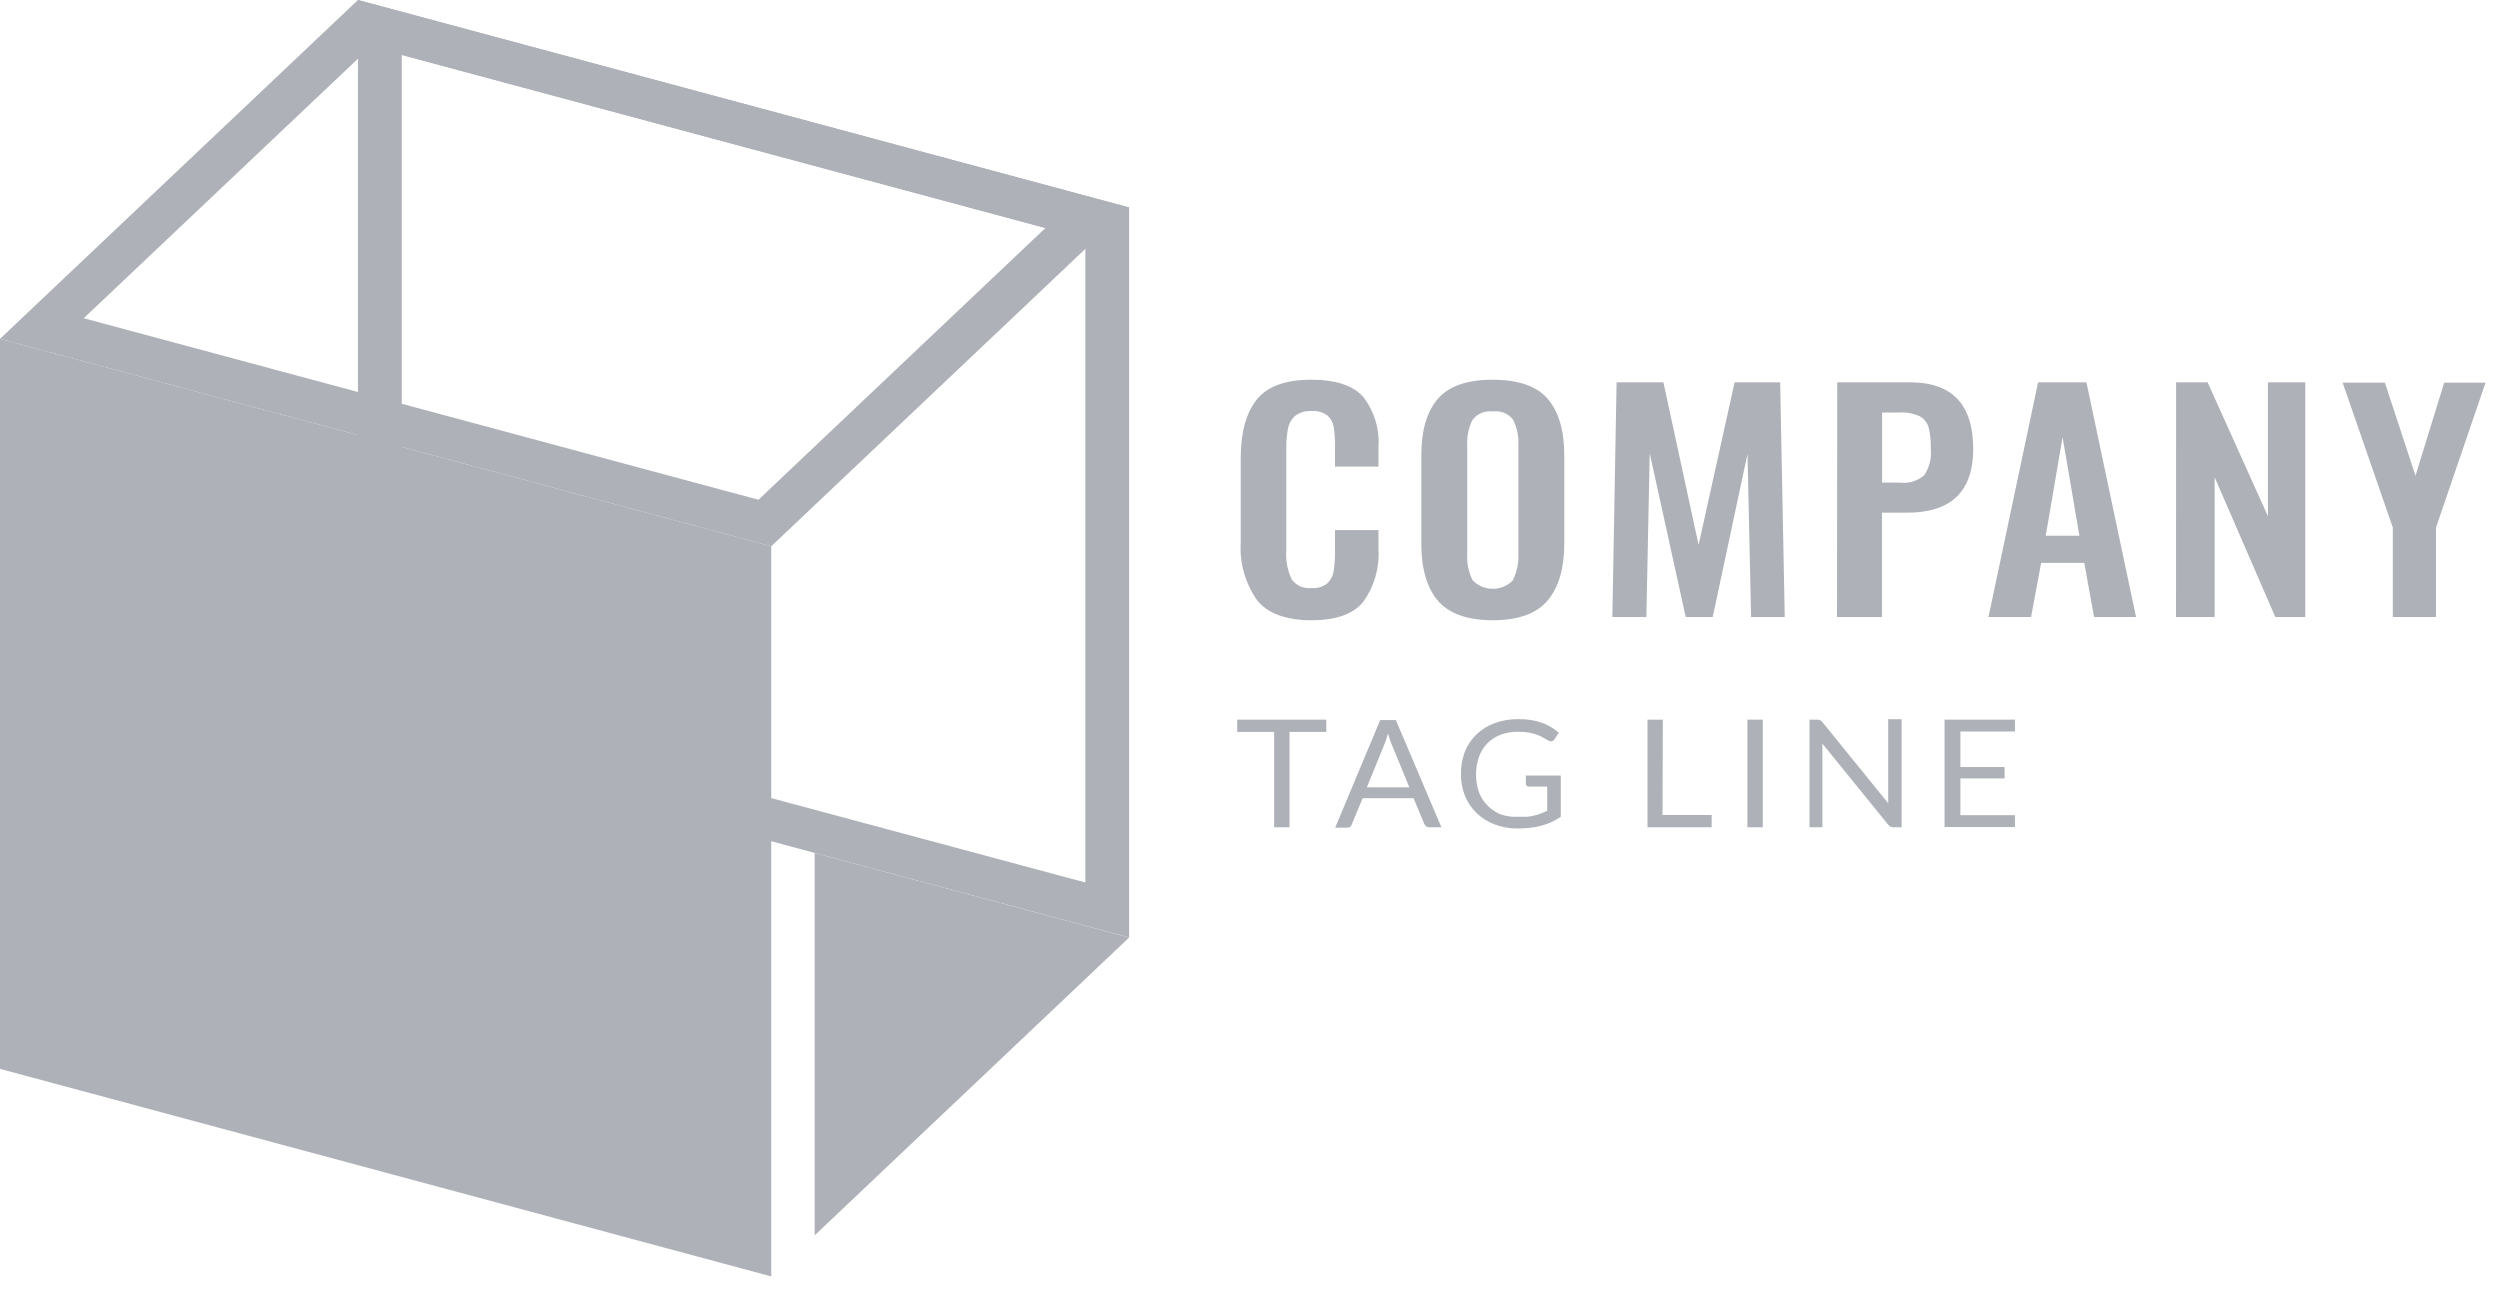
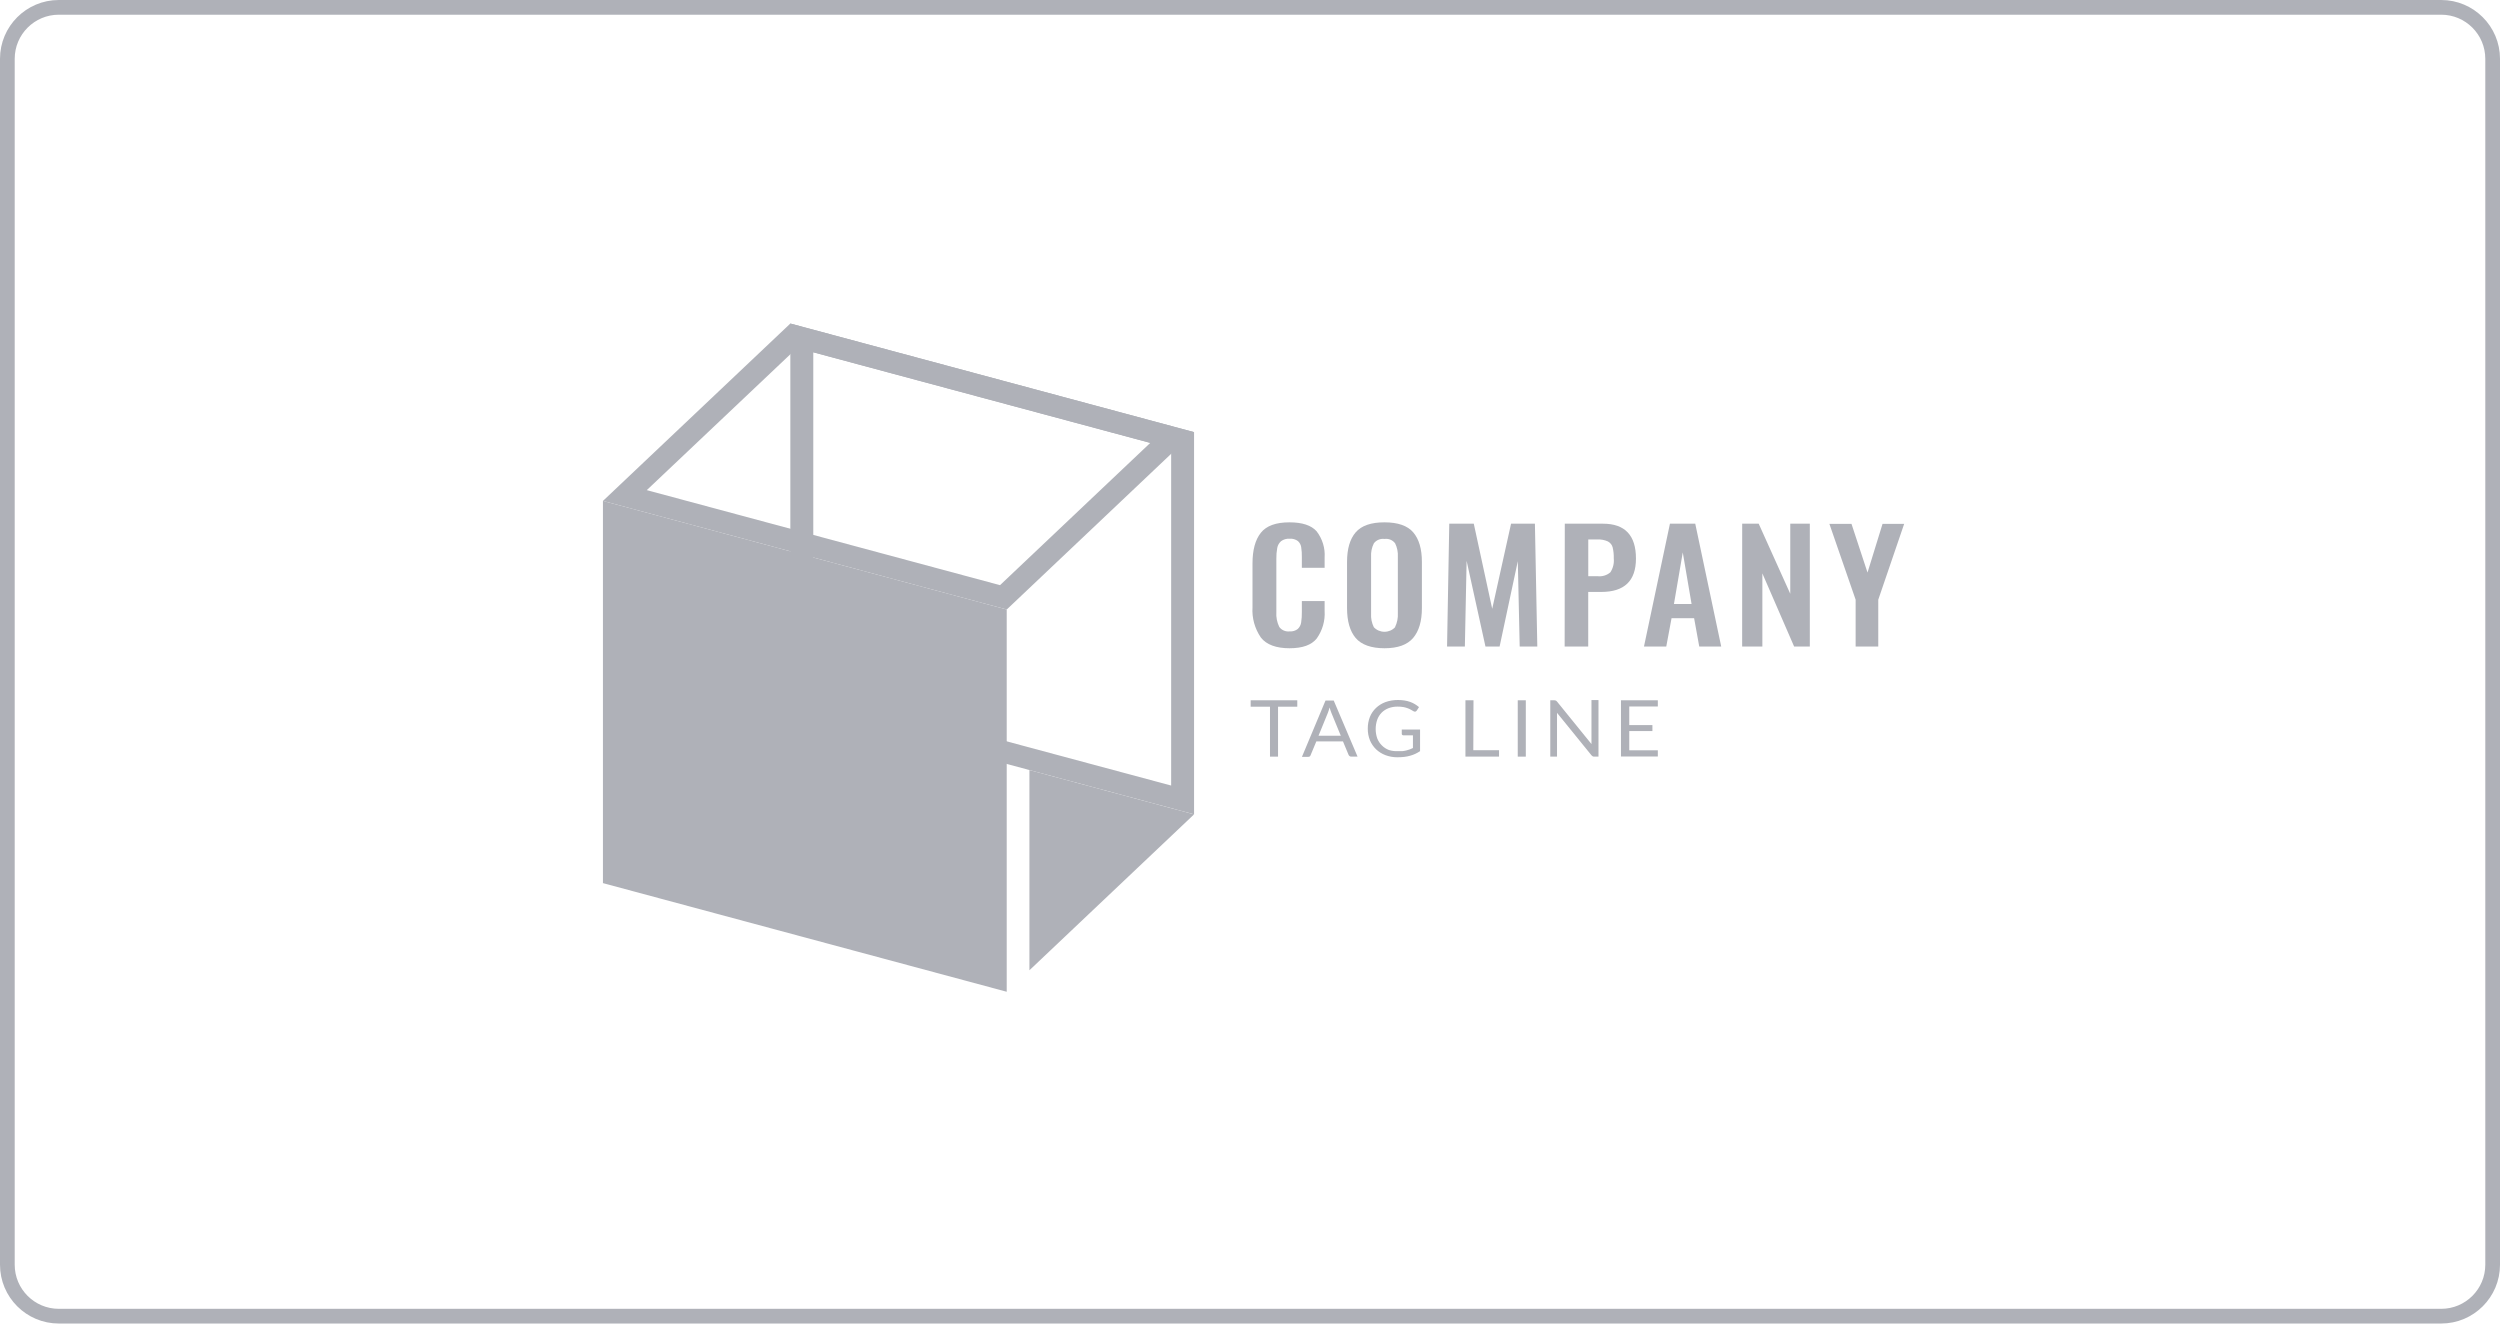
- <svg xmlns="http://www.w3.org/2000/svg" width="89" height="46" viewBox="0 0 89 46" fill="none">
-   <path d="M44.74 21.353C44.322 20.743 44.123 20.022 44.17 19.296V16.314C44.17 15.399 44.359 14.704 44.737 14.229C45.115 13.754 45.765 13.517 46.686 13.519C47.551 13.519 48.165 13.721 48.529 14.126C48.925 14.642 49.118 15.273 49.074 15.91V16.611H47.526V15.901C47.531 15.668 47.516 15.436 47.481 15.206C47.458 15.049 47.38 14.903 47.26 14.793C47.101 14.675 46.9 14.617 46.699 14.633C46.487 14.618 46.276 14.678 46.109 14.803C45.974 14.924 45.884 15.084 45.852 15.258C45.808 15.501 45.788 15.748 45.792 15.995V19.615C45.767 19.964 45.836 20.313 45.99 20.631C46.067 20.739 46.174 20.824 46.299 20.878C46.424 20.931 46.562 20.951 46.699 20.935C46.897 20.95 47.094 20.891 47.247 20.771C47.373 20.652 47.454 20.498 47.477 20.331C47.514 20.091 47.53 19.848 47.526 19.606V18.871H49.074V19.542C49.117 20.206 48.929 20.864 48.538 21.417C48.182 21.86 47.577 22.081 46.686 22.081C45.795 22.081 45.122 21.845 44.74 21.353Z" fill="#AFB1B8" />
-   <path d="M51.186 21.384C50.795 20.919 50.599 20.243 50.599 19.348V16.21C50.599 15.324 50.795 14.654 51.186 14.199C51.577 13.744 52.23 13.517 53.147 13.519C54.057 13.519 54.708 13.746 55.099 14.199C55.49 14.654 55.688 15.324 55.688 16.21V19.348C55.688 20.234 55.49 20.913 55.092 21.381C54.695 21.848 54.048 22.081 53.147 22.081C52.246 22.081 51.58 21.845 51.186 21.384ZM53.868 20.631C54.008 20.34 54.072 20.022 54.054 19.703V15.861C54.072 15.549 54.009 15.236 53.871 14.951C53.793 14.841 53.683 14.755 53.555 14.701C53.427 14.647 53.286 14.629 53.147 14.648C53.008 14.629 52.866 14.648 52.738 14.702C52.609 14.755 52.499 14.842 52.419 14.951C52.279 15.235 52.215 15.548 52.234 15.861V19.721C52.214 20.04 52.278 20.359 52.419 20.649C52.51 20.747 52.621 20.826 52.746 20.88C52.871 20.933 53.007 20.961 53.144 20.961C53.281 20.961 53.417 20.933 53.542 20.88C53.666 20.826 53.778 20.747 53.868 20.649V20.631Z" fill="#AFB1B8" />
-   <path d="M57.55 13.611H59.217L60.47 19.399L61.752 13.611H63.374L63.537 21.966H62.339L62.211 16.159L60.973 21.966H60.012L58.73 16.138L58.611 21.966H57.4L57.55 13.611Z" fill="#AFB1B8" />
-   <path d="M65.406 13.611H68.002C69.498 13.611 70.246 14.401 70.246 15.983C70.246 17.498 69.458 18.254 67.883 18.252H66.999V21.966H65.397L65.406 13.611ZM67.624 17.181C67.782 17.201 67.943 17.187 68.095 17.141C68.247 17.096 68.387 17.019 68.505 16.918C68.689 16.635 68.77 16.304 68.736 15.974C68.744 15.719 68.719 15.464 68.659 15.216C68.636 15.132 68.596 15.055 68.541 14.986C68.486 14.918 68.417 14.861 68.339 14.818C68.116 14.717 67.87 14.671 67.624 14.685H67.002V17.181H67.624Z" fill="#AFB1B8" />
-   <path d="M72.556 13.611H74.277L76.043 21.966H74.549L74.2 20.039H72.665L72.306 21.966H70.79L72.556 13.611ZM74.027 19.072L73.428 15.564L72.828 19.072H74.027Z" fill="#AFB1B8" />
-   <path d="M77.469 13.611H78.591L80.738 18.377V13.611H82.068V21.966H81.001L78.841 16.99V21.966H77.466L77.469 13.611Z" fill="#AFB1B8" />
-   <path d="M85.184 18.78L83.398 13.622H84.901L85.991 16.935L87.014 13.622H88.485L86.722 18.78V21.966H85.184V18.78Z" fill="#AFB1B8" />
-   <path d="M47.215 25.619V26.056H45.907V29.451H45.359V26.056H44.045V25.619H47.215Z" fill="#AFB1B8" />
-   <path d="M51.314 29.451H50.891C50.848 29.454 50.806 29.441 50.772 29.415C50.74 29.392 50.716 29.362 50.702 29.327L50.324 28.417H48.51L48.132 29.327C48.121 29.365 48.101 29.4 48.074 29.43C48.04 29.455 47.998 29.468 47.955 29.466H47.532L49.135 25.634H49.692L51.314 29.451ZM48.66 28.028H50.173L49.532 26.469C49.485 26.351 49.445 26.23 49.413 26.108C49.391 26.181 49.372 26.25 49.353 26.311L49.295 26.472L48.66 28.028Z" fill="#AFB1B8" />
-   <path d="M54.077 29.075C54.177 29.08 54.278 29.08 54.378 29.075C54.465 29.066 54.55 29.051 54.634 29.029C54.713 29.011 54.79 28.988 54.865 28.959C54.936 28.932 55.006 28.899 55.08 28.866V28.004H54.439C54.423 28.005 54.407 28.002 54.392 27.997C54.377 27.992 54.364 27.984 54.352 27.973C54.342 27.965 54.333 27.954 54.328 27.942C54.322 27.93 54.32 27.917 54.32 27.904V27.609H55.564V29.078C55.462 29.147 55.355 29.207 55.243 29.26C55.129 29.313 55.01 29.357 54.888 29.39C54.756 29.427 54.622 29.453 54.487 29.469C54.331 29.486 54.175 29.494 54.019 29.494C53.742 29.496 53.468 29.447 53.211 29.351C52.971 29.26 52.753 29.123 52.57 28.95C52.392 28.776 52.251 28.57 52.157 28.344C52.056 28.09 52.006 27.82 52.01 27.549C52.006 27.276 52.055 27.004 52.154 26.747C52.246 26.52 52.387 26.314 52.567 26.141C52.75 25.968 52.968 25.833 53.208 25.743C53.483 25.645 53.774 25.597 54.067 25.601C54.216 25.6 54.365 25.611 54.513 25.634C54.643 25.654 54.771 25.686 54.894 25.731C55.006 25.771 55.113 25.822 55.214 25.883C55.313 25.943 55.406 26.009 55.493 26.083L55.339 26.32C55.327 26.341 55.309 26.359 55.287 26.372C55.265 26.385 55.24 26.392 55.214 26.392C55.179 26.391 55.145 26.381 55.115 26.362C55.067 26.338 55.016 26.308 54.958 26.271C54.89 26.231 54.818 26.196 54.743 26.168C54.648 26.132 54.549 26.103 54.448 26.083C54.314 26.06 54.178 26.048 54.041 26.05C53.83 26.047 53.62 26.083 53.423 26.156C53.245 26.224 53.084 26.327 52.952 26.459C52.819 26.597 52.717 26.759 52.654 26.936C52.511 27.351 52.511 27.798 52.654 28.213C52.724 28.393 52.833 28.558 52.974 28.695C53.106 28.827 53.265 28.93 53.442 28.999C53.646 29.065 53.862 29.091 54.077 29.075Z" fill="#AFB1B8" />
-   <path d="M59.185 29.014H60.935V29.451H58.65V25.619H59.198L59.185 29.014Z" fill="#AFB1B8" />
-   <path d="M62.756 29.451H62.208V25.619H62.756V29.451Z" fill="#AFB1B8" />
-   <path d="M64.794 25.637C64.826 25.655 64.855 25.678 64.877 25.707L67.22 28.596C67.217 28.55 67.217 28.505 67.22 28.459C67.22 28.416 67.22 28.374 67.22 28.335V25.604H67.698V29.451H67.422C67.381 29.454 67.34 29.447 67.303 29.43C67.27 29.411 67.241 29.386 67.217 29.357L64.877 26.472C64.877 26.517 64.877 26.559 64.877 26.602C64.877 26.645 64.877 26.684 64.877 26.72V29.451H64.419V25.619H64.704C64.735 25.619 64.766 25.625 64.794 25.637Z" fill="#AFB1B8" />
-   <path d="M71.732 25.619V26.041H69.79V27.306H71.364V27.712H69.79V29.02H71.732V29.442H69.226V25.619H71.732Z" fill="#AFB1B8" />
-   <path d="M14.303 1.954L38.639 8.495V31.417L14.303 24.879V1.954ZM12.743 0V25.992L40.196 33.374V7.385L12.743 0Z" fill="#AFB1B8" />
-   <path d="M27.456 45.44L0 38.052V12.062L27.456 19.447V45.44Z" fill="#AFB1B8" />
-   <path d="M13.198 1.66L37.215 8.119L27.001 17.791L2.981 11.329L13.198 1.66ZM12.743 0L0 12.063L27.456 19.448L40.196 7.385L12.743 0Z" fill="#AFB1B8" />
-   <path d="M29.002 43.978L40.196 33.377L29.002 30.365V43.978Z" fill="#AFB1B8" />
+ <svg xmlns="http://www.w3.org/2000/svg" width="170" height="90" viewBox="0 0 170 90" fill="none">
+   <rect x="0.5" y="0.5" width="169" height="89" rx="3.5" stroke="#AFB1B8" />
+   <path d="M85.74 43.353C85.323 42.743 85.123 42.022 85.17 41.296V38.313C85.17 37.399 85.359 36.704 85.737 36.229C86.115 35.754 86.765 35.517 87.686 35.519C88.551 35.519 89.166 35.721 89.529 36.126C89.925 36.642 90.118 37.273 90.074 37.91V38.611H88.526V37.901C88.531 37.669 88.516 37.436 88.481 37.206C88.459 37.049 88.381 36.903 88.26 36.793C88.101 36.675 87.9 36.617 87.699 36.633C87.487 36.618 87.276 36.678 87.109 36.803C86.974 36.924 86.884 37.084 86.853 37.258C86.808 37.501 86.788 37.748 86.792 37.995V41.615C86.767 41.964 86.836 42.313 86.99 42.631C87.067 42.739 87.174 42.824 87.299 42.877C87.424 42.931 87.563 42.951 87.699 42.935C87.897 42.95 88.094 42.891 88.247 42.771C88.373 42.652 88.454 42.498 88.478 42.331C88.514 42.091 88.53 41.848 88.526 41.606V40.871H90.074V41.542C90.117 42.206 89.929 42.864 89.538 43.417C89.183 43.86 88.577 44.081 87.686 44.081C86.795 44.081 86.122 43.845 85.74 43.353Z" fill="#AFB1B8" />
+   <path d="M92.186 43.384C91.795 42.919 91.599 42.243 91.599 41.348V38.21C91.599 37.324 91.795 36.654 92.186 36.199C92.577 35.744 93.231 35.517 94.147 35.519C95.057 35.519 95.708 35.746 96.099 36.199C96.49 36.654 96.689 37.324 96.689 38.21V41.348C96.689 42.234 96.49 42.913 96.093 43.381C95.695 43.848 95.048 44.081 94.147 44.081C93.247 44.081 92.58 43.845 92.186 43.384ZM94.868 42.631C95.008 42.34 95.072 42.022 95.054 41.703V37.861C95.072 37.548 95.009 37.236 94.871 36.951C94.793 36.841 94.683 36.755 94.555 36.701C94.427 36.647 94.286 36.629 94.147 36.648C94.008 36.629 93.866 36.648 93.738 36.702C93.609 36.755 93.499 36.842 93.42 36.951C93.279 37.235 93.215 37.548 93.234 37.861V41.721C93.214 42.04 93.278 42.359 93.42 42.649C93.51 42.747 93.621 42.826 93.746 42.88C93.871 42.933 94.007 42.961 94.144 42.961C94.281 42.961 94.417 42.933 94.542 42.88C94.667 42.826 94.778 42.747 94.868 42.649V42.631Z" fill="#AFB1B8" />
+   <path d="M98.55 35.611H100.217L101.47 41.399L102.752 35.611H104.374L104.537 43.966H103.339L103.211 38.159L101.973 43.966H101.012L99.73 38.138L99.611 43.966H98.4L98.55 35.611Z" fill="#AFB1B8" />
+   <path d="M106.406 35.611H109.002C110.497 35.611 111.245 36.401 111.245 37.983C111.245 39.498 110.458 40.254 108.883 40.252H107.999V43.966H106.396L106.406 35.611ZM108.624 39.181C108.782 39.2 108.943 39.187 109.095 39.141C109.247 39.096 109.387 39.019 109.505 38.917C109.689 38.635 109.77 38.304 109.736 37.974C109.744 37.719 109.718 37.464 109.659 37.215C109.636 37.132 109.596 37.054 109.541 36.986C109.486 36.918 109.417 36.861 109.338 36.818C109.116 36.717 108.87 36.671 108.624 36.685H108.002V39.181H108.624Z" fill="#AFB1B8" />
+   <path d="M113.556 35.611H115.277L117.043 43.966H115.549L115.2 42.039H113.665L113.306 43.966H111.79L113.556 35.611ZM115.027 41.072L114.428 37.564L113.828 41.072H115.027Z" fill="#AFB1B8" />
+   <path d="M118.469 35.611H119.591L121.738 40.377V35.611H123.068V43.966H122.001L119.841 38.99V43.966H118.466L118.469 35.611Z" fill="#AFB1B8" />
+   <path d="M126.183 40.78L124.398 35.622H125.901L126.991 38.935L128.013 35.622H129.484L127.722 40.78V43.966H126.183V40.78Z" fill="#AFB1B8" />
+   <path d="M88.215 47.619V48.056H86.907V51.451H86.359V48.056H85.045V47.619H88.215Z" fill="#AFB1B8" />
+   <path d="M92.314 51.451H91.891C91.848 51.454 91.805 51.441 91.772 51.415C91.74 51.392 91.716 51.362 91.702 51.327L91.323 50.417H89.51L89.131 51.327C89.121 51.365 89.101 51.4 89.074 51.43C89.04 51.455 88.998 51.468 88.955 51.466H88.532L90.135 47.635H90.692L92.314 51.451ZM89.66 50.028H91.173L90.532 48.469C90.485 48.351 90.445 48.23 90.413 48.108C90.391 48.181 90.372 48.25 90.352 48.311L90.295 48.472L89.66 50.028Z" fill="#AFB1B8" />
+   <path d="M95.076 51.075C95.177 51.08 95.277 51.08 95.378 51.075C95.464 51.066 95.55 51.051 95.634 51.029C95.713 51.011 95.79 50.988 95.865 50.959C95.935 50.932 96.006 50.899 96.08 50.865V50.004H95.439C95.423 50.005 95.407 50.002 95.392 49.997C95.377 49.992 95.364 49.984 95.352 49.973C95.342 49.965 95.333 49.954 95.328 49.942C95.322 49.93 95.32 49.917 95.32 49.904V49.609H96.564V51.078C96.462 51.147 96.355 51.208 96.243 51.26C96.129 51.313 96.01 51.357 95.887 51.39C95.756 51.427 95.622 51.453 95.487 51.469C95.331 51.486 95.175 51.494 95.019 51.494C94.742 51.496 94.468 51.447 94.211 51.351C93.971 51.26 93.753 51.123 93.57 50.95C93.392 50.776 93.251 50.569 93.157 50.344C93.056 50.09 93.006 49.82 93.009 49.549C93.006 49.276 93.055 49.004 93.154 48.748C93.246 48.52 93.386 48.314 93.567 48.141C93.75 47.968 93.968 47.833 94.208 47.743C94.482 47.645 94.774 47.597 95.067 47.6C95.216 47.6 95.365 47.611 95.512 47.634C95.643 47.654 95.77 47.687 95.894 47.731C96.006 47.771 96.113 47.822 96.214 47.883C96.312 47.943 96.406 48.01 96.493 48.083L96.339 48.32C96.327 48.341 96.309 48.359 96.287 48.372C96.265 48.385 96.24 48.392 96.214 48.392C96.179 48.391 96.144 48.381 96.115 48.362C96.067 48.338 96.016 48.307 95.958 48.271C95.89 48.231 95.818 48.196 95.743 48.168C95.648 48.132 95.549 48.103 95.448 48.083C95.314 48.06 95.178 48.048 95.041 48.05C94.83 48.047 94.62 48.083 94.423 48.156C94.244 48.224 94.084 48.327 93.952 48.459C93.819 48.597 93.717 48.759 93.653 48.936C93.51 49.351 93.51 49.798 93.653 50.213C93.724 50.393 93.833 50.558 93.974 50.696C94.106 50.827 94.265 50.93 94.442 50.999C94.646 51.065 94.862 51.091 95.076 51.075Z" fill="#AFB1B8" />
+   <path d="M100.185 51.014H101.935V51.451H99.65V47.619H100.198L100.185 51.014Z" fill="#AFB1B8" />
+   <path d="M103.755 51.451H103.207V47.619H103.755V51.451Z" fill="#AFB1B8" />
+   <path d="M105.794 47.637C105.826 47.655 105.855 47.678 105.877 47.707L108.22 50.596C108.217 50.55 108.217 50.505 108.22 50.459C108.22 50.416 108.22 50.374 108.22 50.335V47.604H108.697V51.451H108.422C108.381 51.454 108.34 51.447 108.303 51.43C108.27 51.411 108.241 51.386 108.217 51.357L105.877 48.472C105.877 48.517 105.877 48.559 105.877 48.602C105.877 48.645 105.877 48.684 105.877 48.72V51.451H105.419V47.619H105.704C105.735 47.619 105.766 47.625 105.794 47.637Z" fill="#AFB1B8" />
+   <path d="M112.732 47.619V48.041H110.79V49.306H112.364V49.712H110.79V51.02H112.732V51.442H110.226V47.619H112.732Z" fill="#AFB1B8" />
+   <path d="M55.303 23.954L79.638 30.495V53.417L55.303 46.879V23.954ZM53.743 22V47.992L81.196 55.374V29.385L53.743 22Z" fill="#AFB1B8" />
+   <path d="M68.457 67.44L41 60.052V34.062L68.457 41.447V67.44Z" fill="#AFB1B8" />
+   <path d="M54.198 23.66L78.216 30.119L68.001 39.791L43.981 33.329L54.198 23.66ZM53.743 22L41 34.063L68.457 41.448L81.196 29.385L53.743 22Z" fill="#AFB1B8" />
+   <path d="M70.001 65.978L81.196 55.377L70.001 52.365V65.978Z" fill="#AFB1B8" />
</svg>
